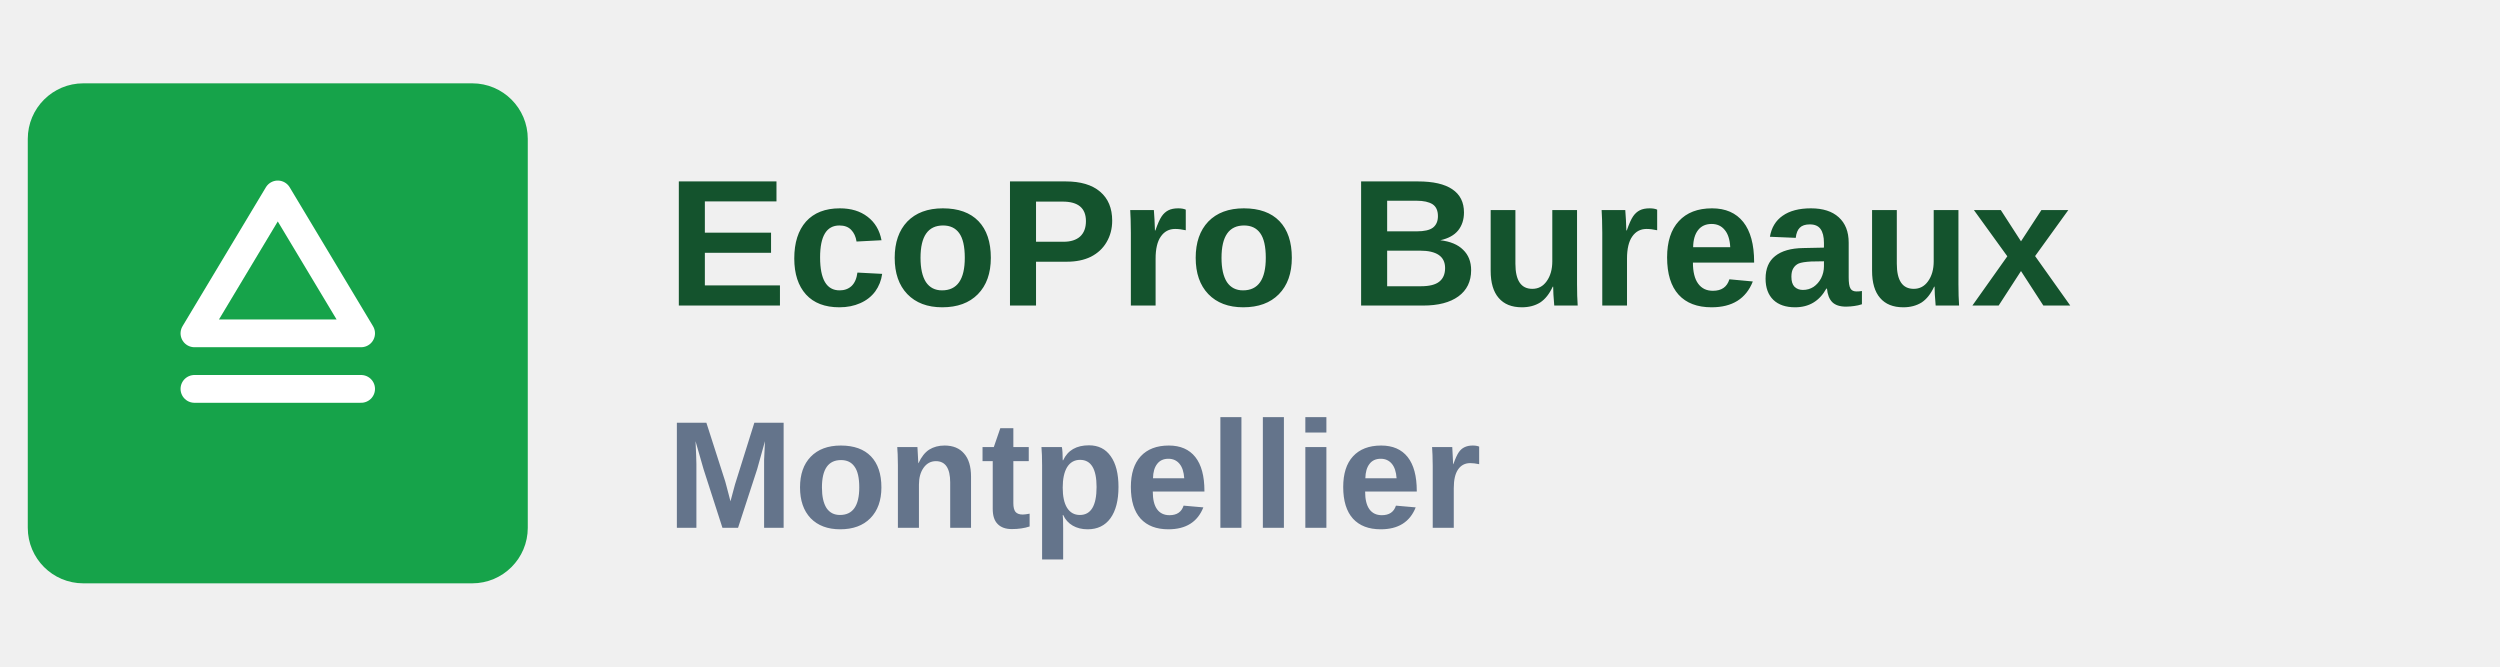
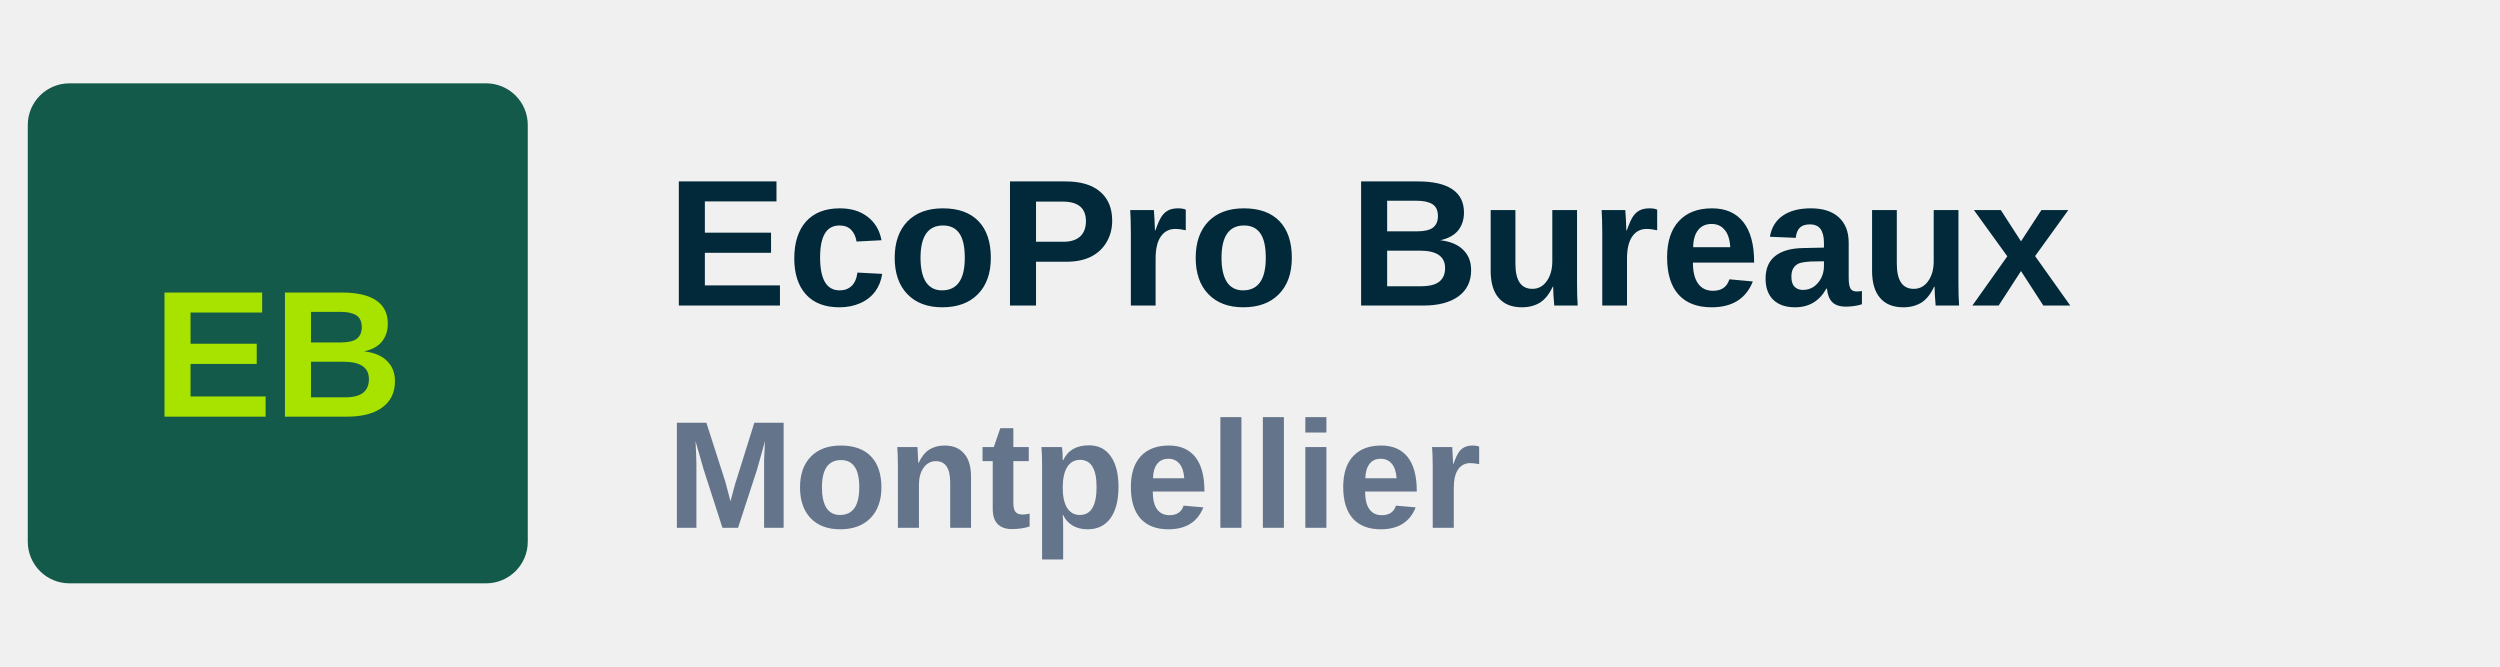
<svg xmlns="http://www.w3.org/2000/svg" width="180" height="48" viewBox="0 0 180 48" fill="none" role="img" aria-label="EcoPro Bureaux">
-   <rect x="2" y="6" width="36" height="36" rx="4" fill="#16A34A" />
-   <path d="M20 14l-6 10h12l-6-10zM14 28h12" stroke="#fff" stroke-width="2" stroke-linecap="round" stroke-linejoin="round" />
-   <text x="48" y="22" font-family="Arial,sans-serif" font-size="13" font-weight="800" fill="#14532D">EcoPro Bureaux</text>
+   <rect x="2" y="6" width="36" height="36" rx="3" fill="#145A4A" />
+   <text x="20" y="30" text-anchor="middle" font-family="Arial Black,Arial,sans-serif" font-size="13" font-weight="800" fill="#A8E300">EB</text>
+   <text x="48" y="22" font-family="Arial,sans-serif" font-size="13" font-weight="800" fill="#012939">EcoPro Bureaux</text>
  <text x="48" y="38" font-family="Arial,sans-serif" font-size="11" font-weight="600" fill="#64748B">Montpellier</text>
</svg>
